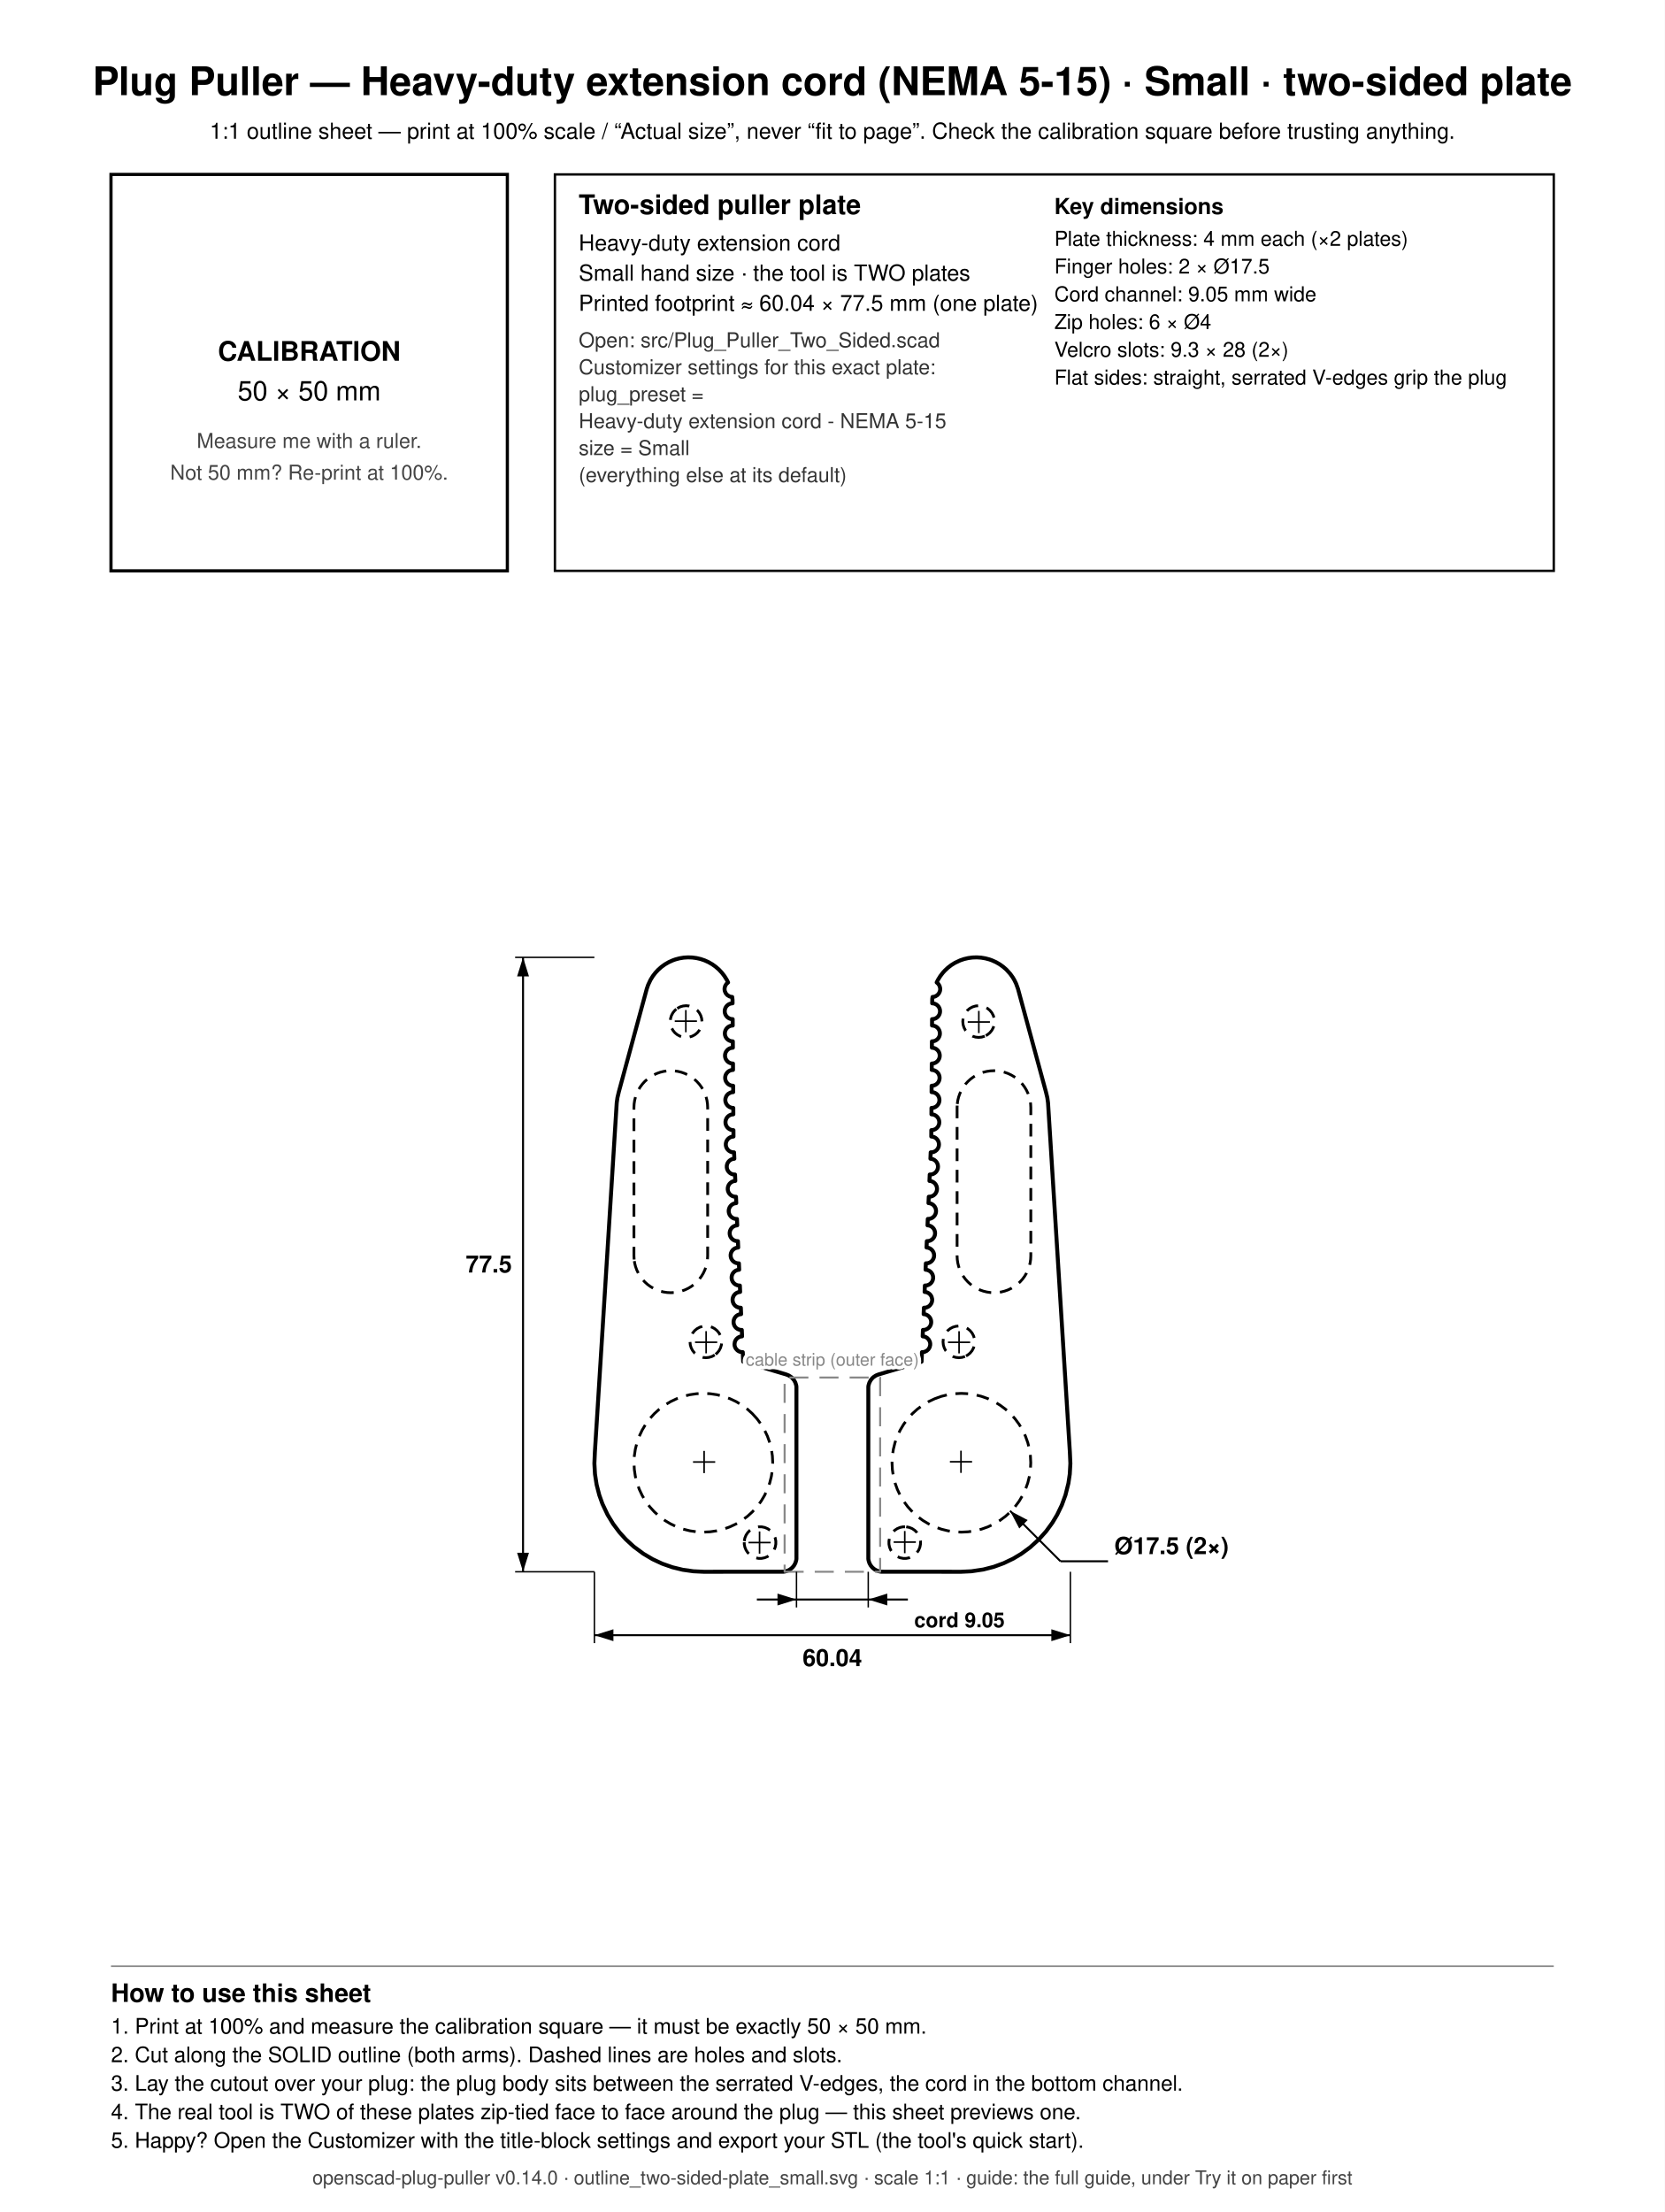
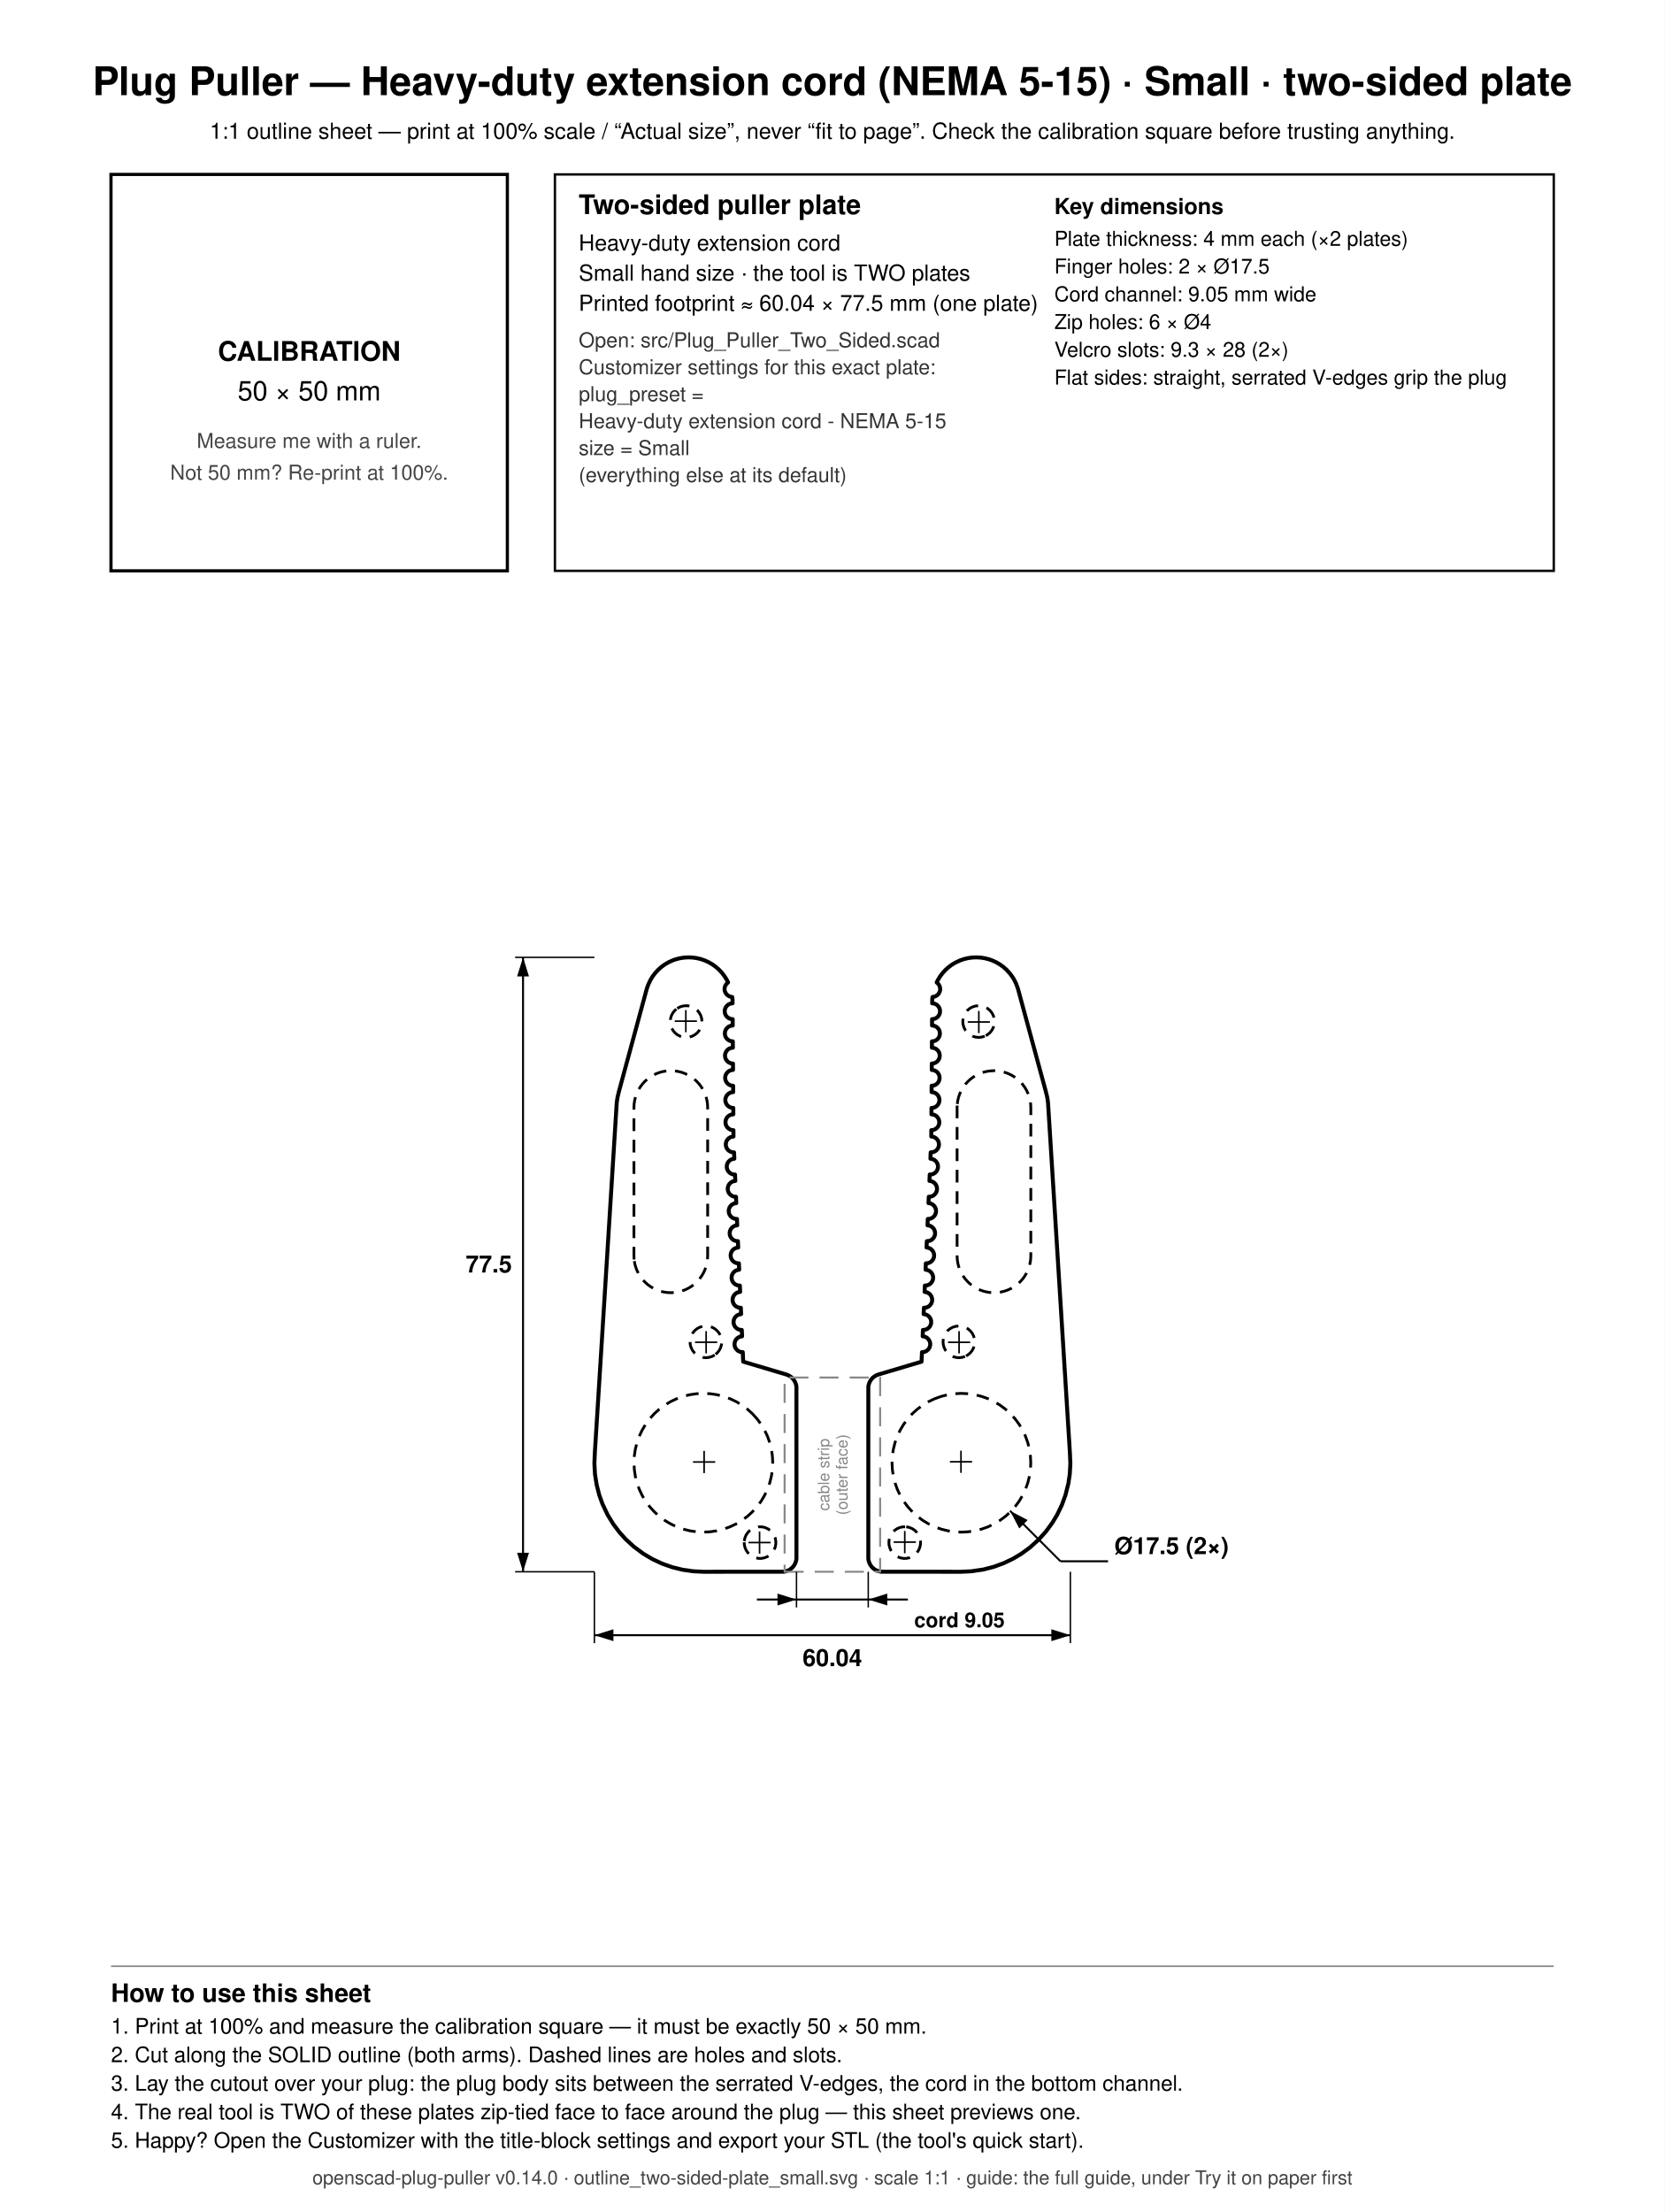
<svg xmlns="http://www.w3.org/2000/svg" width="210mm" height="279mm" viewBox="0 0 210 279">
  <rect x="0" y="0" width="210" height="279" fill="white" />
  <text x="105.000" y="12.000" font-family="Helvetica, Arial, sans-serif" font-size="5" font-weight="bold" text-anchor="middle" fill="black">Plug Puller — Heavy-duty extension cord (NEMA 5-15) · Small · two-sided plate</text>
  <text x="105.000" y="17.500" font-family="Helvetica, Arial, sans-serif" font-size="2.8" font-weight="normal" text-anchor="middle" fill="black">1:1 outline sheet — print at 100% scale / “Actual size”, never “fit to page”. Check the calibration square before trusting anything.</text>
  <rect x="14" y="22" width="50" height="50" fill="none" stroke="black" stroke-width="0.4" />
  <text x="39.000" y="45.500" font-family="Helvetica, Arial, sans-serif" font-size="3.4" font-weight="bold" text-anchor="middle" fill="black">CALIBRATION</text>
  <text x="39.000" y="50.500" font-family="Helvetica, Arial, sans-serif" font-size="3.4" font-weight="normal" text-anchor="middle" fill="black">50 × 50 mm</text>
  <text x="39.000" y="56.500" font-family="Helvetica, Arial, sans-serif" font-size="2.6" font-weight="normal" text-anchor="middle" fill="#444444">Measure me with a ruler.</text>
  <text x="39.000" y="60.500" font-family="Helvetica, Arial, sans-serif" font-size="2.6" font-weight="normal" text-anchor="middle" fill="#444444">Not 50 mm? Re-print at 100%.</text>
  <rect x="70" y="22" width="126" height="50" fill="none" stroke="black" stroke-width="0.3" />
  <text x="73.000" y="27.000" font-family="Helvetica, Arial, sans-serif" font-size="3.4" font-weight="bold" text-anchor="start" fill="black">Two-sided puller plate</text>
  <text x="73.000" y="31.600" font-family="Helvetica, Arial, sans-serif" font-size="2.8" font-weight="normal" text-anchor="start" fill="black">Heavy-duty extension cord</text>
  <text x="73.000" y="35.400" font-family="Helvetica, Arial, sans-serif" font-size="2.8" font-weight="normal" text-anchor="start" fill="black">Small hand size · the tool is TWO plates</text>
  <text x="73.000" y="39.200" font-family="Helvetica, Arial, sans-serif" font-size="2.8" font-weight="normal" text-anchor="start" fill="black">Printed footprint ≈ 60.04 × 77.5 mm (one plate)</text>
  <text x="73.000" y="43.800" font-family="Helvetica, Arial, sans-serif" font-size="2.6" font-weight="normal" text-anchor="start" fill="#333333">Open: src/Plug_Puller_Two_Sided.scad</text>
  <text x="73.000" y="47.200" font-family="Helvetica, Arial, sans-serif" font-size="2.6" font-weight="normal" text-anchor="start" fill="#333333">Customizer settings for this exact plate:</text>
  <text x="73.000" y="50.600" font-family="Helvetica, Arial, sans-serif" font-size="2.6" font-weight="normal" text-anchor="start" fill="#333333">  plug_preset =</text>
  <text x="73.000" y="54.000" font-family="Helvetica, Arial, sans-serif" font-size="2.6" font-weight="normal" text-anchor="start" fill="#333333">      Heavy-duty extension cord - NEMA 5-15</text>
  <text x="73.000" y="57.400" font-family="Helvetica, Arial, sans-serif" font-size="2.6" font-weight="normal" text-anchor="start" fill="#333333">  size = Small</text>
  <text x="73.000" y="60.800" font-family="Helvetica, Arial, sans-serif" font-size="2.6" font-weight="normal" text-anchor="start" fill="#333333">  (everything else at its default)</text>
  <text x="133.000" y="27.000" font-family="Helvetica, Arial, sans-serif" font-size="2.8" font-weight="bold" text-anchor="start" fill="black">Key dimensions</text>
  <text x="133.000" y="31.000" font-family="Helvetica, Arial, sans-serif" font-size="2.6" font-weight="normal" text-anchor="start" fill="black">Plate thickness: 4 mm each (×2 plates)</text>
  <text x="133.000" y="34.500" font-family="Helvetica, Arial, sans-serif" font-size="2.6" font-weight="normal" text-anchor="start" fill="black">Finger holes: 2 × Ø17.5</text>
  <text x="133.000" y="38.000" font-family="Helvetica, Arial, sans-serif" font-size="2.6" font-weight="normal" text-anchor="start" fill="black">Cord channel: 9.05 mm wide</text>
  <text x="133.000" y="41.500" font-family="Helvetica, Arial, sans-serif" font-size="2.6" font-weight="normal" text-anchor="start" fill="black">Zip holes: 6 × Ø4</text>
  <text x="133.000" y="45.000" font-family="Helvetica, Arial, sans-serif" font-size="2.6" font-weight="normal" text-anchor="start" fill="black">Velcro slots: 9.3 × 28 (2×)</text>
  <text x="133.000" y="48.500" font-family="Helvetica, Arial, sans-serif" font-size="2.6" font-weight="normal" text-anchor="start" fill="black">Flat sides: straight, serrated V-edges grip the plug</text>
  <line x1="14.000" y1="248.000" x2="196.000" y2="248.000" stroke="#888888" stroke-width="0.2" />
  <text x="14.000" y="252.500" font-family="Helvetica, Arial, sans-serif" font-size="3.2" font-weight="bold" text-anchor="start" fill="black">How to use this sheet</text>
  <text x="14.000" y="256.500" font-family="Helvetica, Arial, sans-serif" font-size="2.7" font-weight="normal" text-anchor="start" fill="black">1. Print at 100% and measure the calibration square — it must be exactly 50 × 50 mm.</text>
  <text x="14.000" y="260.100" font-family="Helvetica, Arial, sans-serif" font-size="2.7" font-weight="normal" text-anchor="start" fill="black">2. Cut along the SOLID outline (both arms). Dashed lines are holes and slots.</text>
  <text x="14.000" y="263.700" font-family="Helvetica, Arial, sans-serif" font-size="2.7" font-weight="normal" text-anchor="start" fill="black">3. Lay the cutout over your plug: the plug body sits between the serrated V-edges, the cord in the bottom channel.</text>
  <text x="14.000" y="267.300" font-family="Helvetica, Arial, sans-serif" font-size="2.7" font-weight="normal" text-anchor="start" fill="black">4. The real tool is TWO of these plates zip-tied face to face around the plug — this sheet previews one.</text>
  <text x="14.000" y="270.900" font-family="Helvetica, Arial, sans-serif" font-size="2.7" font-weight="normal" text-anchor="start" fill="black">5. Happy? Open the Customizer with the title-block settings and export your STL (the tool's quick start).</text>
  <text x="105.000" y="275.500" font-family="Helvetica, Arial, sans-serif" font-size="2.4" font-weight="normal" text-anchor="middle" fill="#444444">openscad-plug-puller v0.14.0 · outline_two-sided-plate_small.svg · scale 1:1 · guide: the full guide, under Try it on paper first</text>
  <path d="M 92.023 139.630 L 92.298 139.729 L 92.500 139.747 L 92.506 140.548 L 92.222 140.591 L 92.041 140.666 L 91.878 140.775 L 91.740 140.913 L 91.631 141.076 L 91.556 141.258 L 91.518 141.450 L 91.518 141.646 L 91.556 141.838 L 91.631 142.019 L 91.740 142.182 L 91.878 142.321 L 92.041 142.430 L 92.222 142.505 L 92.415 142.543 L 92.520 142.547 L 92.525 143.349 L 92.264 143.391 L 92.083 143.466 L 91.920 143.575 L 91.781 143.713 L 91.672 143.876 L 91.597 144.058 L 91.559 144.250 L 91.559 144.446 L 91.597 144.638 L 91.672 144.819 L 91.781 144.982 L 91.920 145.121 L 92.083 145.230 L 92.264 145.305 L 92.456 145.343 L 92.598 145.346 L 92.633 146.150 L 92.386 146.191 L 92.205 146.266 L 92.042 146.375 L 91.903 146.513 L 91.794 146.676 L 91.719 146.858 L 91.681 147.050 L 91.681 147.246 L 91.719 147.438 L 91.794 147.619 L 91.903 147.782 L 92.042 147.921 L 92.205 148.030 L 92.386 148.105 L 92.578 148.143 L 92.720 148.146 L 92.755 148.950 L 92.508 148.991 L 92.327 149.066 L 92.164 149.175 L 92.025 149.313 L 91.917 149.476 L 91.842 149.658 L 91.803 149.850 L 91.803 150.046 L 91.842 150.238 L 91.917 150.419 L 92.025 150.582 L 92.164 150.721 L 92.327 150.830 L 92.508 150.905 L 92.700 150.943 L 92.842 150.946 L 92.877 151.750 L 92.630 151.791 L 92.449 151.866 L 92.286 151.975 L 92.148 152.113 L 92.039 152.276 L 91.964 152.458 L 91.925 152.650 L 91.925 152.846 L 91.964 153.038 L 92.039 153.219 L 92.148 153.382 L 92.286 153.521 L 92.449 153.630 L 92.630 153.705 L 92.823 153.743 L 92.964 153.746 L 92.999 154.550 L 92.753 154.591 L 92.571 154.666 L 92.409 154.775 L 92.270 154.913 L 92.161 155.076 L 92.086 155.258 L 92.048 155.450 L 92.048 155.646 L 92.086 155.838 L 92.161 156.019 L 92.270 156.182 L 92.409 156.321 L 92.571 156.430 L 92.753 156.505 L 92.945 156.543 L 93.086 156.546 L 93.122 157.350 L 92.875 157.391 L 92.694 157.466 L 92.531 157.575 L 92.392 157.713 L 92.283 157.876 L 92.208 158.058 L 92.170 158.250 L 92.170 158.446 L 92.208 158.638 L 92.283 158.819 L 92.392 158.982 L 92.531 159.121 L 92.694 159.230 L 92.875 159.305 L 93.067 159.343 L 93.209 159.346 L 93.244 160.150 L 92.997 160.191 L 92.816 160.266 L 92.653 160.375 L 92.514 160.513 L 92.405 160.676 L 92.330 160.858 L 92.292 161.050 L 92.292 161.246 L 92.330 161.438 L 92.405 161.619 L 92.514 161.782 L 92.653 161.921 L 92.816 162.030 L 92.997 162.105 L 93.189 162.143 L 93.331 162.146 L 93.366 162.950 L 93.119 162.991 L 92.938 163.066 L 92.775 163.175 L 92.637 163.313 L 92.528 163.476 L 92.453 163.658 L 92.414 163.850 L 92.414 164.046 L 92.453 164.238 L 92.528 164.419 L 92.637 164.582 L 92.775 164.721 L 92.938 164.830 L 93.119 164.905 L 93.312 164.943 L 93.453 164.946 L 93.488 165.750 L 93.241 165.791 L 93.060 165.866 L 92.897 165.975 L 92.759 166.113 L 92.650 166.276 L 92.575 166.458 L 92.537 166.650 L 92.537 166.846 L 92.575 167.038 L 92.650 167.219 L 92.759 167.382 L 92.897 167.521 L 93.060 167.630 L 93.241 167.705 L 93.434 167.743 L 93.575 167.746 L 93.610 168.550 L 93.364 168.591 L 93.183 168.666 L 93.020 168.775 L 92.881 168.913 L 92.772 169.076 L 92.697 169.258 L 92.654 169.548 L 92.673 169.743 L 92.730 169.931 L 92.823 170.103 L 93.020 170.321 L 93.183 170.430 L 93.364 170.505 L 93.556 170.543 L 93.698 170.546 L 93.750 171.748 L 99.188 173.365 L 99.515 173.498 L 99.809 173.693 L 99.941 173.811 L 100.166 174.082 L 100.334 174.393 L 100.438 174.730 L 100.465 174.904 L 100.466 196.624 L 100.440 196.799 L 100.338 197.137 L 100.172 197.448 L 99.948 197.721 L 99.675 197.944 L 99.364 198.111 L 99.026 198.213 L 98.851 198.239 L 88.769 198.248 L 87.466 198.186 L 86.130 197.997 L 84.819 197.677 L 83.546 197.231 L 82.323 196.662 L 81.162 195.976 L 79.937 195.067 L 78.943 194.155 L 78.155 193.286 L 77.345 192.208 L 76.644 191.055 L 75.992 189.676 L 75.597 188.573 L 75.261 187.266 L 75.054 185.933 L 74.979 184.586 L 75.042 183.138 L 77.796 139.103 L 77.887 138.449 L 78.068 137.692 L 81.588 124.720 L 81.759 124.226 L 82.065 123.579 L 82.350 123.121 L 82.678 122.693 L 83.046 122.299 L 83.452 121.944 L 83.890 121.629 L 84.357 121.359 L 84.849 121.137 L 85.190 121.014 L 85.711 120.875 L 86.243 120.787 L 86.782 120.752 L 87.321 120.770 L 87.856 120.841 L 88.381 120.963 L 88.891 121.137 L 89.383 121.359 L 89.850 121.629 L 90.288 121.944 L 90.694 122.299 L 91.062 122.693 L 91.390 123.121 L 91.675 123.579 L 91.844 123.915 L 91.624 124.113 L 91.474 124.365 L 91.402 124.650 L 91.402 124.846 L 91.441 125.038 L 91.566 125.303 L 91.763 125.521 L 92.015 125.672 L 92.202 125.729 L 92.365 125.746 L 92.407 126.132 L 92.410 126.548 L 92.222 126.567 L 92.034 126.624 L 91.861 126.716 L 91.710 126.841 L 91.585 126.992 L 91.493 127.165 L 91.436 127.353 L 91.417 127.548 L 91.436 127.743 L 91.493 127.931 L 91.585 128.103 L 91.710 128.255 L 91.861 128.379 L 92.034 128.472 L 92.222 128.529 L 92.424 128.547 L 92.429 129.348 L 92.241 129.367 L 92.053 129.424 L 91.880 129.516 L 91.729 129.641 L 91.604 129.792 L 91.512 129.965 L 91.455 130.153 L 91.436 130.348 L 91.455 130.543 L 91.512 130.731 L 91.604 130.903 L 91.729 131.055 L 91.880 131.179 L 92.053 131.272 L 92.241 131.329 L 92.443 131.347 L 92.448 132.148 L 92.260 132.167 L 92.072 132.224 L 91.900 132.316 L 91.748 132.441 L 91.573 132.676 L 91.498 132.858 L 91.460 133.050 L 91.460 133.246 L 91.498 133.438 L 91.573 133.619 L 91.748 133.855 L 91.900 133.979 L 92.072 134.072 L 92.260 134.129 L 92.462 134.147 L 92.467 134.948 L 92.279 134.967 L 92.092 135.024 L 91.919 135.116 L 91.767 135.241 L 91.592 135.476 L 91.517 135.658 L 91.479 135.850 L 91.479 136.046 L 91.517 136.238 L 91.592 136.419 L 91.767 136.655 L 91.919 136.779 L 92.092 136.872 L 92.279 136.929 L 92.481 136.947 L 92.487 137.748 L 92.298 137.767 L 92.111 137.824 L 91.859 137.975 L 91.721 138.113 L 91.612 138.276 L 91.513 138.553 L 91.494 138.748 L 91.513 138.943 L 91.612 139.219 L 91.786 139.455 L 92.023 139.630 Z" fill="none" stroke="black" stroke-width="0.5" stroke-linejoin="round" />
  <path d="M 79.992 158.863 L 79.968 158.396 L 79.968 139.700 L 79.991 139.238 L 80.058 138.787 L 80.170 138.345 L 80.324 137.915 L 80.519 137.503 L 80.754 137.111 L 81.026 136.745 L 81.333 136.407 L 81.671 136.101 L 82.038 135.830 L 82.429 135.595 L 82.842 135.401 L 83.272 135.247 L 83.715 135.137 L 84.166 135.070 L 84.622 135.048 L 85.078 135.071 L 85.529 135.138 L 85.964 135.247 L 86.394 135.401 L 86.813 135.599 L 87.198 135.830 L 87.565 136.101 L 87.909 136.413 L 88.215 136.751 L 88.482 137.111 L 88.721 137.509 L 88.915 137.922 L 89.067 138.345 L 89.179 138.794 L 89.246 139.246 L 89.268 139.700 L 89.268 158.396 L 89.245 158.857 L 89.178 159.309 L 89.069 159.744 L 88.915 160.174 L 88.721 160.586 L 88.486 160.978 L 88.215 161.345 L 87.909 161.683 L 87.565 161.995 L 87.198 162.266 L 86.807 162.500 L 86.394 162.695 L 85.971 162.846 L 85.522 162.959 L 85.070 163.026 L 84.614 163.048 L 84.159 163.025 L 83.715 162.959 L 83.272 162.848 L 82.842 162.695 L 82.423 162.497 L 82.032 162.262 L 81.665 161.990 L 81.328 161.683 L 81.021 161.345 L 80.754 160.984 L 80.519 160.593 L 80.324 160.181 L 80.170 159.751 L 80.058 159.309 L 79.992 158.863 Z" fill="none" stroke="black" stroke-width="0.35" stroke-linejoin="round" stroke-dasharray="1.6,1.1" />
  <path d="M 90.157 170.907 L 89.806 171.095 L 89.431 171.209 L 89.041 171.248 L 88.651 171.209 L 88.276 171.095 L 87.930 170.911 L 87.627 170.662 L 87.378 170.359 L 87.193 170.013 L 87.080 169.638 L 87.041 169.248 L 87.080 168.858 L 87.193 168.483 L 87.378 168.137 L 87.627 167.834 L 87.930 167.585 L 88.276 167.400 L 88.651 167.287 L 89.041 167.248 L 89.431 167.287 L 89.806 167.400 L 90.152 167.585 L 90.455 167.834 L 90.704 168.137 L 90.888 168.483 L 91.002 168.858 L 91.041 169.248 L 91.002 169.638 L 90.888 170.013 L 90.704 170.359 L 90.455 170.662 L 90.157 170.907 Z" fill="none" stroke="black" stroke-width="0.35" stroke-linejoin="round" stroke-dasharray="1.6,1.1" />
  <path d="M 94.898 178.298 L 95.486 178.944 L 95.998 179.634 L 96.440 180.370 L 96.807 181.146 L 97.097 181.954 L 97.306 182.787 L 97.432 183.637 L 97.475 184.494 L 97.433 185.352 L 97.307 186.201 L 97.099 187.034 L 96.810 187.843 L 96.443 188.619 L 96.002 189.356 L 95.491 190.046 L 94.915 190.682 L 94.279 191.259 L 93.589 191.771 L 92.853 192.213 L 92.077 192.580 L 91.268 192.870 L 90.436 193.079 L 89.586 193.205 L 88.729 193.248 L 87.871 193.206 L 87.022 193.080 L 86.189 192.872 L 85.380 192.583 L 84.604 192.216 L 83.867 191.775 L 83.177 191.264 L 82.541 190.687 L 81.964 190.052 L 81.452 189.362 L 81.010 188.626 L 80.643 187.850 L 80.353 187.041 L 80.144 186.208 L 80.018 185.359 L 79.975 184.502 L 80.017 183.644 L 80.143 182.794 L 80.351 181.961 L 80.640 181.153 L 81.007 180.376 L 81.448 179.640 L 81.959 178.950 L 82.535 178.313 L 83.171 177.736 L 83.861 177.225 L 84.597 176.783 L 85.373 176.415 L 86.182 176.126 L 87.014 175.917 L 87.864 175.791 L 88.721 175.748 L 89.579 175.790 L 90.428 175.915 L 91.261 176.124 L 92.070 176.413 L 92.846 176.779 L 93.583 177.221 L 94.273 177.732 L 94.898 178.298 Z" fill="none" stroke="black" stroke-width="0.35" stroke-linejoin="round" stroke-dasharray="1.6,1.1" />
  <path d="M 93.885 194.380 L 93.961 193.987 L 94.111 193.625 L 94.329 193.299 L 94.606 193.022 L 94.932 192.804 L 95.295 192.654 L 95.679 192.578 L 96.071 192.578 L 96.455 192.654 L 96.818 192.804 L 97.144 193.022 L 97.421 193.299 L 97.639 193.625 L 97.789 193.987 L 97.865 194.372 L 97.865 194.764 L 97.789 195.148 L 97.639 195.510 L 97.421 195.836 L 97.144 196.113 L 96.818 196.331 L 96.455 196.481 L 96.071 196.558 L 95.679 196.558 L 95.295 196.481 L 94.932 196.331 L 94.606 196.113 L 94.329 195.836 L 94.111 195.510 L 93.961 195.148 L 93.885 194.764 L 93.885 194.380 Z" fill="none" stroke="black" stroke-width="0.35" stroke-linejoin="round" stroke-dasharray="1.6,1.1" />
  <path d="M 85.432 127.190 L 85.784 127.000 L 86.160 126.887 L 86.550 126.848 L 86.940 126.887 L 87.315 127.000 L 87.661 127.185 L 87.964 127.434 L 88.212 127.737 L 88.397 128.083 L 88.511 128.458 L 88.549 128.848 L 88.511 129.238 L 88.397 129.613 L 88.212 129.959 L 87.964 130.262 L 87.661 130.511 L 87.315 130.695 L 86.940 130.809 L 86.550 130.848 L 86.160 130.809 L 85.784 130.695 L 85.439 130.511 L 85.136 130.262 L 84.887 129.959 L 84.702 129.613 L 84.588 129.238 L 84.550 128.848 L 84.588 128.458 L 84.702 128.083 L 84.887 127.737 L 85.136 127.434 L 85.432 127.190 Z" fill="none" stroke="black" stroke-width="0.35" stroke-linejoin="round" stroke-dasharray="1.6,1.1" />
  <path d="M 117.001 154.550 L 117.036 153.746 L 117.274 153.729 L 117.462 153.672 L 117.635 153.579 L 117.786 153.455 L 117.911 153.303 L 118.003 153.131 L 118.060 152.943 L 118.079 152.748 L 118.060 152.553 L 118.003 152.365 L 117.911 152.192 L 117.786 152.041 L 117.635 151.916 L 117.462 151.824 L 117.274 151.767 L 117.123 151.750 L 117.158 150.946 L 117.397 150.929 L 117.584 150.872 L 117.757 150.779 L 117.909 150.655 L 118.033 150.503 L 118.125 150.331 L 118.182 150.143 L 118.202 149.948 L 118.182 149.753 L 118.125 149.565 L 118.033 149.392 L 117.909 149.241 L 117.757 149.116 L 117.584 149.024 L 117.397 148.967 L 117.245 148.950 L 117.280 148.146 L 117.519 148.129 L 117.706 148.072 L 117.879 147.979 L 118.031 147.855 L 118.155 147.703 L 118.248 147.531 L 118.305 147.343 L 118.324 147.148 L 118.305 146.953 L 118.248 146.765 L 118.155 146.592 L 118.031 146.441 L 117.879 146.316 L 117.706 146.224 L 117.519 146.167 L 117.367 146.150 L 117.402 145.346 L 117.641 145.329 L 117.829 145.272 L 118.002 145.179 L 118.153 145.055 L 118.277 144.903 L 118.370 144.731 L 118.427 144.543 L 118.446 144.348 L 118.427 144.153 L 118.370 143.965 L 118.277 143.792 L 118.153 143.641 L 118.002 143.516 L 117.829 143.424 L 117.641 143.367 L 117.475 143.349 L 117.480 142.547 L 117.682 142.529 L 117.870 142.472 L 118.043 142.379 L 118.194 142.255 L 118.319 142.103 L 118.411 141.931 L 118.468 141.743 L 118.487 141.548 L 118.468 141.353 L 118.411 141.165 L 118.319 140.992 L 118.194 140.841 L 118.043 140.716 L 117.870 140.624 L 117.682 140.567 L 117.494 140.548 L 117.500 139.747 L 117.702 139.729 L 117.889 139.672 L 118.062 139.579 L 118.214 139.455 L 118.338 139.303 L 118.430 139.131 L 118.487 138.943 L 118.506 138.748 L 118.487 138.553 L 118.430 138.365 L 118.338 138.192 L 118.214 138.041 L 118.062 137.916 L 117.889 137.824 L 117.702 137.767 L 117.513 137.748 L 117.519 136.947 L 117.721 136.929 L 117.908 136.872 L 118.081 136.779 L 118.233 136.655 L 118.357 136.503 L 118.450 136.331 L 118.506 136.143 L 118.526 135.948 L 118.506 135.753 L 118.450 135.565 L 118.357 135.392 L 118.233 135.241 L 118.081 135.116 L 117.908 135.024 L 117.721 134.967 L 117.533 134.948 L 117.538 134.147 L 117.740 134.129 L 117.928 134.072 L 118.100 133.979 L 118.252 133.855 L 118.376 133.703 L 118.469 133.531 L 118.526 133.343 L 118.545 133.148 L 118.526 132.953 L 118.469 132.765 L 118.376 132.592 L 118.252 132.441 L 118.100 132.316 L 117.928 132.224 L 117.740 132.167 L 117.552 132.148 L 117.557 131.347 L 117.759 131.329 L 117.947 131.272 L 118.120 131.179 L 118.271 131.055 L 118.396 130.903 L 118.488 130.731 L 118.545 130.543 L 118.564 130.348 L 118.545 130.153 L 118.488 129.965 L 118.396 129.792 L 118.271 129.641 L 118.120 129.516 L 117.947 129.424 L 117.759 129.367 L 117.571 129.348 L 117.576 128.547 L 117.778 128.529 L 117.966 128.472 L 118.139 128.379 L 118.290 128.255 L 118.415 128.103 L 118.507 127.931 L 118.564 127.743 L 118.583 127.548 L 118.564 127.353 L 118.507 127.165 L 118.415 126.992 L 118.290 126.841 L 118.139 126.716 L 117.966 126.624 L 117.778 126.567 L 117.590 126.548 L 117.598 126.008 L 117.635 125.746 L 117.798 125.729 L 117.985 125.672 L 118.237 125.521 L 118.434 125.303 L 118.559 125.038 L 118.598 124.846 L 118.598 124.650 L 118.526 124.365 L 118.376 124.113 L 118.156 123.915 L 118.325 123.579 L 118.610 123.121 L 118.938 122.693 L 119.182 122.424 L 119.575 122.056 L 120.003 121.727 L 120.461 121.443 L 121.109 121.137 L 121.619 120.963 L 122.144 120.841 L 122.679 120.770 L 123.218 120.752 L 123.757 120.787 L 124.289 120.875 L 124.810 121.014 L 125.151 121.137 L 125.643 121.359 L 126.110 121.629 L 126.548 121.944 L 126.954 122.299 L 127.434 122.830 L 127.749 123.268 L 127.935 123.579 L 128.174 124.063 L 128.412 124.720 L 131.932 137.692 L 132.113 138.449 L 132.204 139.103 L 134.959 183.162 L 135.021 184.586 L 134.946 185.933 L 134.774 187.093 L 134.403 188.573 L 133.941 189.840 L 133.356 191.055 L 132.753 192.061 L 131.957 193.150 L 131.057 194.155 L 129.927 195.179 L 128.838 195.976 L 127.833 196.579 L 126.617 197.163 L 125.350 197.626 L 124.043 197.962 L 122.534 198.186 L 121.231 198.248 L 111.149 198.239 L 110.974 198.213 L 110.636 198.111 L 110.325 197.944 L 110.052 197.721 L 109.828 197.448 L 109.662 197.137 L 109.560 196.799 L 109.534 196.624 L 109.535 174.904 L 109.562 174.730 L 109.666 174.393 L 109.834 174.082 L 110.059 173.811 L 110.191 173.693 L 110.485 173.498 L 110.812 173.365 L 116.250 171.748 L 116.302 170.546 L 116.444 170.543 L 116.636 170.505 L 116.902 170.379 L 117.119 170.182 L 117.270 169.931 L 117.341 169.646 L 117.341 169.450 L 117.303 169.258 L 117.177 168.992 L 116.980 168.775 L 116.817 168.666 L 116.636 168.591 L 116.390 168.550 L 116.425 167.746 L 116.663 167.729 L 116.851 167.672 L 117.024 167.579 L 117.175 167.455 L 117.300 167.303 L 117.392 167.131 L 117.449 166.943 L 117.468 166.748 L 117.449 166.553 L 117.392 166.365 L 117.300 166.192 L 117.175 166.041 L 117.024 165.916 L 116.851 165.824 L 116.663 165.767 L 116.512 165.750 L 116.547 164.946 L 116.786 164.929 L 116.973 164.872 L 117.146 164.779 L 117.298 164.655 L 117.472 164.419 L 117.547 164.238 L 117.586 164.046 L 117.586 163.850 L 117.514 163.565 L 117.422 163.392 L 117.298 163.241 L 117.146 163.116 L 116.973 163.024 L 116.786 162.967 L 116.634 162.950 L 116.669 162.146 L 116.908 162.129 L 117.095 162.072 L 117.268 161.979 L 117.420 161.855 L 117.544 161.703 L 117.637 161.531 L 117.693 161.343 L 117.713 161.148 L 117.693 160.953 L 117.637 160.765 L 117.544 160.592 L 117.420 160.441 L 117.268 160.316 L 117.095 160.224 L 116.908 160.167 L 116.756 160.150 L 116.791 159.346 L 117.030 159.329 L 117.218 159.272 L 117.390 159.179 L 117.542 159.055 L 117.666 158.903 L 117.759 158.731 L 117.816 158.543 L 117.835 158.348 L 117.816 158.153 L 117.759 157.965 L 117.666 157.792 L 117.542 157.641 L 117.390 157.516 L 117.218 157.424 L 117.030 157.367 L 116.878 157.350 L 116.914 156.546 L 117.152 156.529 L 117.340 156.472 L 117.513 156.379 L 117.664 156.255 L 117.789 156.103 L 117.881 155.931 L 117.938 155.743 L 117.957 155.548 L 117.938 155.353 L 117.881 155.165 L 117.789 154.992 L 117.664 154.841 L 117.513 154.716 L 117.340 154.624 L 117.152 154.567 L 117.001 154.550 Z" fill="none" stroke="black" stroke-width="0.5" stroke-linejoin="round" />
  <path d="M 120.754 139.246 L 120.822 138.787 L 120.933 138.345 L 121.087 137.915 L 121.283 137.503 L 121.514 137.118 L 121.785 136.751 L 122.091 136.413 L 122.429 136.106 L 122.796 135.834 L 123.187 135.599 L 123.599 135.403 L 124.029 135.249 L 124.471 135.138 L 124.930 135.070 L 125.386 135.048 L 125.841 135.071 L 126.293 135.138 L 126.728 135.247 L 127.165 135.403 L 127.577 135.599 L 127.968 135.834 L 128.335 136.106 L 128.672 136.413 L 128.979 136.751 L 129.250 137.118 L 129.484 137.509 L 129.679 137.922 L 129.833 138.352 L 129.942 138.787 L 130.009 139.238 L 130.032 139.700 L 130.032 158.396 L 130.010 158.850 L 129.943 159.301 L 129.830 159.751 L 129.679 160.174 L 129.484 160.586 L 129.246 160.984 L 128.979 161.345 L 128.672 161.683 L 128.329 161.995 L 127.962 162.266 L 127.577 162.497 L 127.158 162.695 L 126.728 162.848 L 126.293 162.958 L 125.841 163.025 L 125.386 163.048 L 124.930 163.026 L 124.478 162.959 L 124.036 162.848 L 123.606 162.695 L 123.193 162.500 L 122.802 162.266 L 122.435 161.995 L 122.097 161.688 L 121.790 161.350 L 121.518 160.984 L 121.283 160.593 L 121.087 160.181 L 120.933 159.751 L 120.822 159.309 L 120.755 158.857 L 120.732 158.396 L 120.732 139.700 L 120.754 139.246 Z" fill="none" stroke="black" stroke-width="0.35" stroke-linejoin="round" stroke-dasharray="1.6,1.1" />
  <path d="M 124.223 130.692 L 123.840 130.809 L 123.450 130.848 L 123.060 130.809 L 122.685 130.695 L 122.339 130.511 L 122.036 130.262 L 121.788 129.959 L 121.603 129.613 L 121.489 129.238 L 121.451 128.848 L 121.489 128.458 L 121.603 128.083 L 121.788 127.737 L 122.036 127.434 L 122.339 127.185 L 122.685 127.000 L 123.060 126.887 L 123.450 126.848 L 123.840 126.887 L 124.216 127.000 L 124.561 127.185 L 124.864 127.434 L 125.113 127.737 L 125.298 128.083 L 125.412 128.458 L 125.450 128.848 L 125.412 129.238 L 125.298 129.613 L 125.113 129.959 L 124.864 130.262 L 124.561 130.511 L 124.223 130.692 Z" fill="none" stroke="black" stroke-width="0.35" stroke-linejoin="round" stroke-dasharray="1.6,1.1" />
  <path d="M 121.730 171.093 L 121.349 171.209 L 120.959 171.248 L 120.569 171.209 L 120.194 171.095 L 119.848 170.911 L 119.545 170.662 L 119.296 170.359 L 119.112 170.013 L 118.998 169.638 L 118.959 169.248 L 118.998 168.858 L 119.112 168.483 L 119.296 168.137 L 119.545 167.834 L 119.848 167.585 L 120.194 167.400 L 120.569 167.287 L 120.959 167.248 L 121.349 167.287 L 121.724 167.400 L 122.070 167.585 L 122.373 167.834 L 122.622 168.137 L 122.807 168.483 L 122.920 168.858 L 122.959 169.248 L 122.920 169.638 L 122.807 170.013 L 122.622 170.359 L 122.373 170.662 L 122.070 170.911 L 121.730 171.093 Z" fill="none" stroke="black" stroke-width="0.35" stroke-linejoin="round" stroke-dasharray="1.6,1.1" />
  <path d="M 117.909 176.422 L 118.731 176.126 L 119.564 175.917 L 120.414 175.791 L 121.271 175.748 L 122.129 175.790 L 122.978 175.915 L 123.811 176.124 L 124.620 176.413 L 125.396 176.779 L 126.133 177.221 L 126.823 177.732 L 127.459 178.308 L 128.036 178.944 L 128.548 179.634 L 128.990 180.370 L 129.357 181.146 L 129.647 181.954 L 129.856 182.787 L 129.982 183.637 L 130.025 184.494 L 129.983 185.352 L 129.857 186.201 L 129.649 187.034 L 129.360 187.843 L 128.993 188.619 L 128.552 189.356 L 128.041 190.046 L 127.465 190.682 L 126.829 191.259 L 126.139 191.771 L 125.403 192.213 L 124.627 192.580 L 123.818 192.870 L 122.986 193.079 L 122.136 193.205 L 121.279 193.248 L 120.421 193.206 L 119.572 193.080 L 118.739 192.872 L 117.930 192.583 L 117.154 192.216 L 116.417 191.775 L 115.727 191.264 L 115.091 190.687 L 114.514 190.052 L 114.002 189.362 L 113.560 188.626 L 113.193 187.850 L 112.903 187.041 L 112.694 186.208 L 112.568 185.359 L 112.525 184.502 L 112.567 183.644 L 112.693 182.794 L 112.901 181.961 L 113.190 181.153 L 113.557 180.376 L 113.998 179.640 L 114.509 178.950 L 115.085 178.313 L 115.721 177.736 L 116.411 177.225 L 117.147 176.783 L 117.909 176.422 Z" fill="none" stroke="black" stroke-width="0.35" stroke-linejoin="round" stroke-dasharray="1.6,1.1" />
  <path d="M 114.315 192.577 L 114.705 192.654 L 115.068 192.804 L 115.394 193.022 L 115.671 193.299 L 115.889 193.625 L 116.039 193.987 L 116.115 194.372 L 116.115 194.764 L 116.039 195.148 L 115.889 195.510 L 115.671 195.836 L 115.394 196.113 L 115.068 196.331 L 114.705 196.481 L 114.321 196.558 L 113.929 196.558 L 113.545 196.481 L 113.182 196.331 L 112.856 196.113 L 112.579 195.836 L 112.361 195.510 L 112.211 195.148 L 112.135 194.764 L 112.135 194.372 L 112.211 193.987 L 112.361 193.625 L 112.579 193.299 L 112.856 193.022 L 113.182 192.804 L 113.545 192.654 L 113.929 192.578 L 114.315 192.577 Z" fill="none" stroke="black" stroke-width="0.35" stroke-linejoin="round" stroke-dasharray="1.6,1.1" />
  <line x1="87.675" y1="169.298" x2="90.475" y2="169.298" stroke="black" stroke-width="0.2" />
  <line x1="89.075" y1="167.898" x2="89.075" y2="170.698" stroke="black" stroke-width="0.2" />
  <line x1="87.420" y1="184.402" x2="90.220" y2="184.402" stroke="black" stroke-width="0.2" />
  <line x1="88.820" y1="183.002" x2="88.820" y2="185.802" stroke="black" stroke-width="0.2" />
  <line x1="94.415" y1="194.562" x2="97.215" y2="194.562" stroke="black" stroke-width="0.2" />
  <line x1="95.815" y1="193.162" x2="95.815" y2="195.962" stroke="black" stroke-width="0.2" />
  <line x1="85.116" y1="128.798" x2="87.916" y2="128.798" stroke="black" stroke-width="0.2" />
  <line x1="86.516" y1="127.398" x2="86.516" y2="130.198" stroke="black" stroke-width="0.2" />
  <line x1="122.074" y1="128.904" x2="124.874" y2="128.904" stroke="black" stroke-width="0.2" />
  <line x1="123.474" y1="127.504" x2="123.474" y2="130.304" stroke="black" stroke-width="0.2" />
  <line x1="119.582" y1="169.304" x2="122.382" y2="169.304" stroke="black" stroke-width="0.2" />
  <line x1="120.982" y1="167.904" x2="120.982" y2="170.704" stroke="black" stroke-width="0.2" />
  <line x1="119.823" y1="184.374" x2="122.623" y2="184.374" stroke="black" stroke-width="0.2" />
  <line x1="121.223" y1="182.974" x2="121.223" y2="185.774" stroke="black" stroke-width="0.2" />
  <line x1="112.731" y1="194.507" x2="115.531" y2="194.507" stroke="black" stroke-width="0.2" />
  <line x1="114.131" y1="193.107" x2="114.131" y2="195.907" stroke="black" stroke-width="0.2" />
  <path d="M 98.975 198.248 L 111.025 198.248 L 111.025 173.748 L 98.975 173.748 Z" fill="none" stroke="#888888" stroke-width="0.25" stroke-linejoin="round" stroke-dasharray="2.4,1.4" />
-   <text x="105.000" y="172.248" font-family="Helvetica, Arial, sans-serif" font-size="2.2" font-weight="normal" text-anchor="middle" fill="#888888" paint-order="stroke" stroke="white" stroke-width="0.9">cable strip (outer face)</text>
+   <text x="104.600" y="185.998" font-family="Helvetica, Arial, sans-serif" font-size="2" font-weight="normal" text-anchor="middle" fill="#888888" paint-order="stroke" stroke="white" stroke-width="0.9" transform="rotate(-90 104.600 185.998)">cable strip</text>
+   <text x="106.900" y="185.998" font-family="Helvetica, Arial, sans-serif" font-size="2" font-weight="normal" text-anchor="middle" fill="#888888" paint-order="stroke" stroke="white" stroke-width="0.9" transform="rotate(-90 106.900 185.998)">(outer face)</text>
  <line x1="74.979" y1="120.752" x2="64.979" y2="120.752" stroke="black" stroke-width="0.18" />
  <line x1="74.979" y1="198.248" x2="64.979" y2="198.248" stroke="black" stroke-width="0.18" />
  <line x1="65.979" y1="120.752" x2="65.979" y2="198.248" stroke="black" stroke-width="0.25" />
  <polygon points="65.979,120.752 66.729,123.152 65.229,123.152" fill="black" />
  <polygon points="65.979,198.248 65.229,195.848 66.729,195.848" fill="black" />
  <text x="64.579" y="160.500" font-family="Helvetica, Arial, sans-serif" font-size="3" font-weight="bold" text-anchor="end" fill="black" paint-order="stroke" stroke="white" stroke-width="0.9">77.5</text>
  <line x1="74.979" y1="198.248" x2="74.979" y2="207.248" stroke="black" stroke-width="0.18" />
  <line x1="135.021" y1="198.248" x2="135.021" y2="207.248" stroke="black" stroke-width="0.18" />
  <line x1="74.979" y1="206.248" x2="135.021" y2="206.248" stroke="black" stroke-width="0.25" />
  <polygon points="74.979,206.248 77.379,205.498 77.379,206.998" fill="black" />
  <polygon points="135.021,206.248 132.621,206.998 132.621,205.498" fill="black" />
  <text x="105.000" y="210.148" font-family="Helvetica, Arial, sans-serif" font-size="3" font-weight="bold" text-anchor="middle" fill="black" paint-order="stroke" stroke="white" stroke-width="0.9">60.04</text>
  <line x1="100.475" y1="198.248" x2="100.475" y2="202.748" stroke="black" stroke-width="0.18" />
  <line x1="109.525" y1="198.248" x2="109.525" y2="202.748" stroke="black" stroke-width="0.18" />
  <line x1="95.475" y1="201.748" x2="114.525" y2="201.748" stroke="black" stroke-width="0.25" />
  <polygon points="100.475,201.748 98.075,202.498 98.075,200.998" fill="black" />
  <polygon points="109.525,201.748 111.925,200.998 111.925,202.498" fill="black" />
  <text x="115.325" y="205.248" font-family="Helvetica, Arial, sans-serif" font-size="2.6" font-weight="bold" text-anchor="start" fill="black" paint-order="stroke" stroke="white" stroke-width="0.9">cord 9.05</text>
  <line x1="127.409" y1="190.560" x2="133.773" y2="196.924" stroke="black" stroke-width="0.25" />
  <polygon points="127.409,190.560 129.637,191.726 128.576,192.787" fill="black" />
  <line x1="133.773" y1="196.924" x2="139.773" y2="196.924" stroke="black" stroke-width="0.25" />
  <text x="140.573" y="196.024" font-family="Helvetica, Arial, sans-serif" font-size="3" font-weight="bold" text-anchor="start" fill="black" paint-order="stroke" stroke="white" stroke-width="0.9">Ø17.5 (2×)</text>
</svg>
